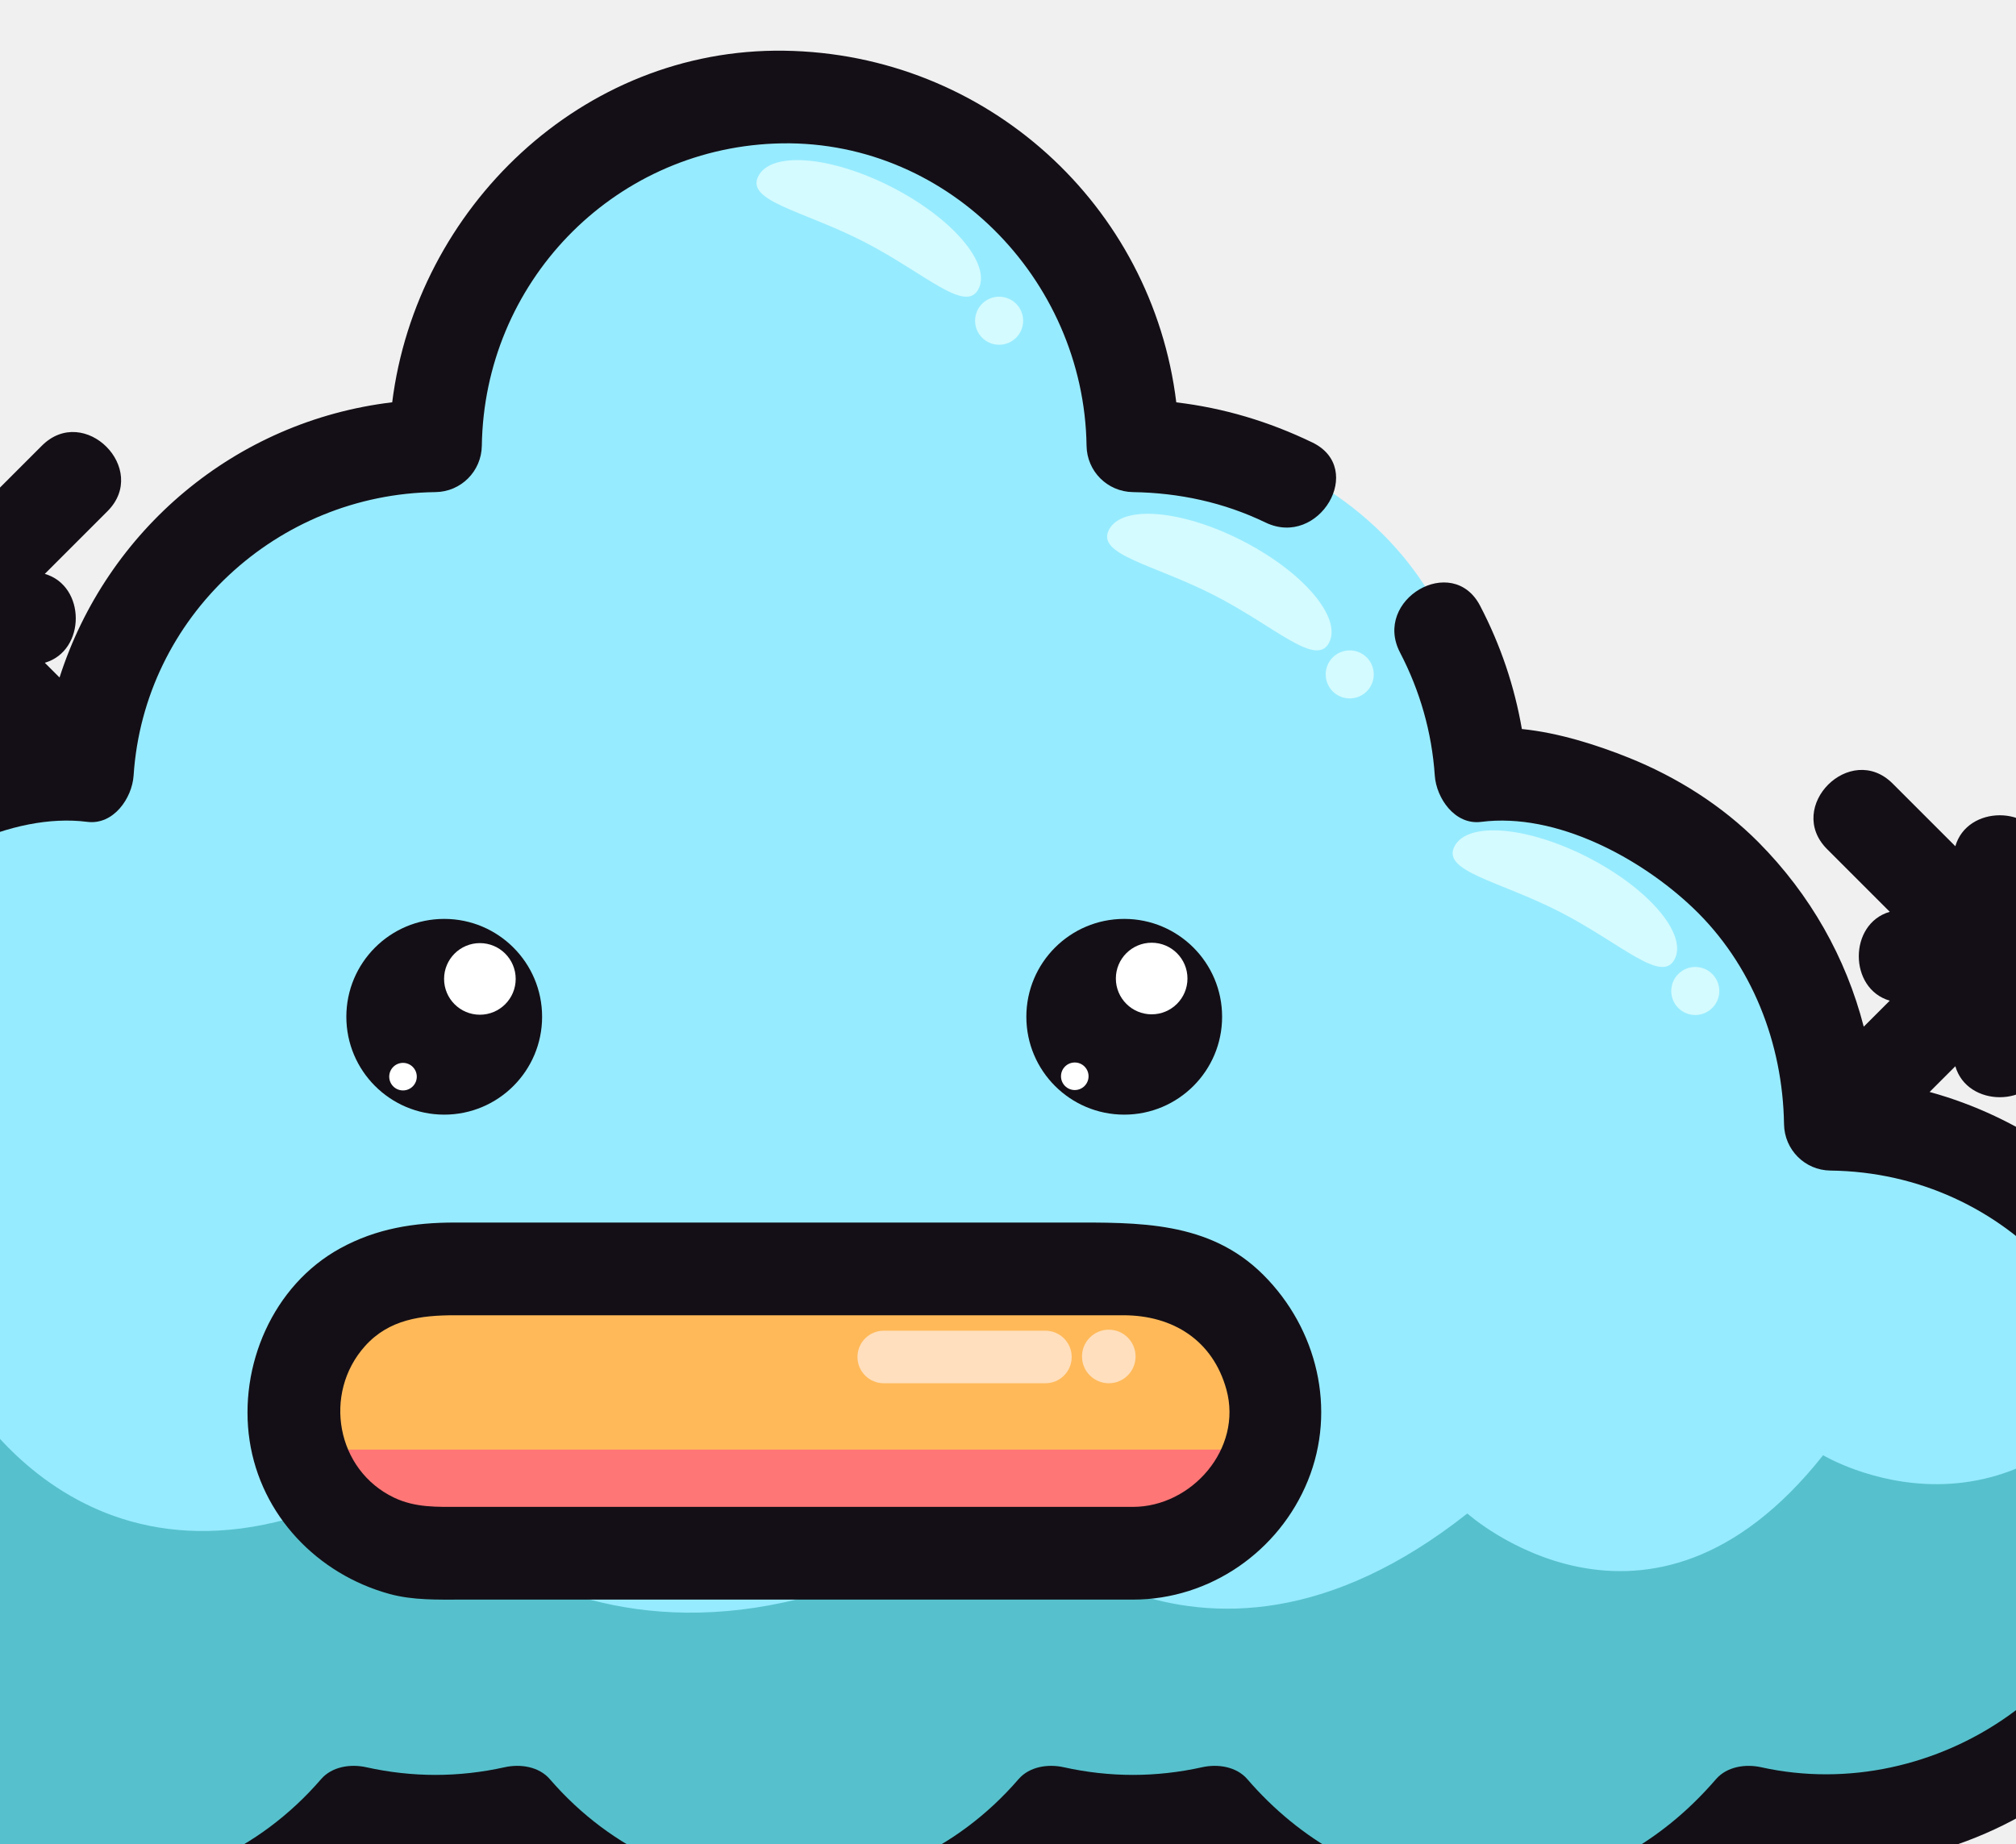
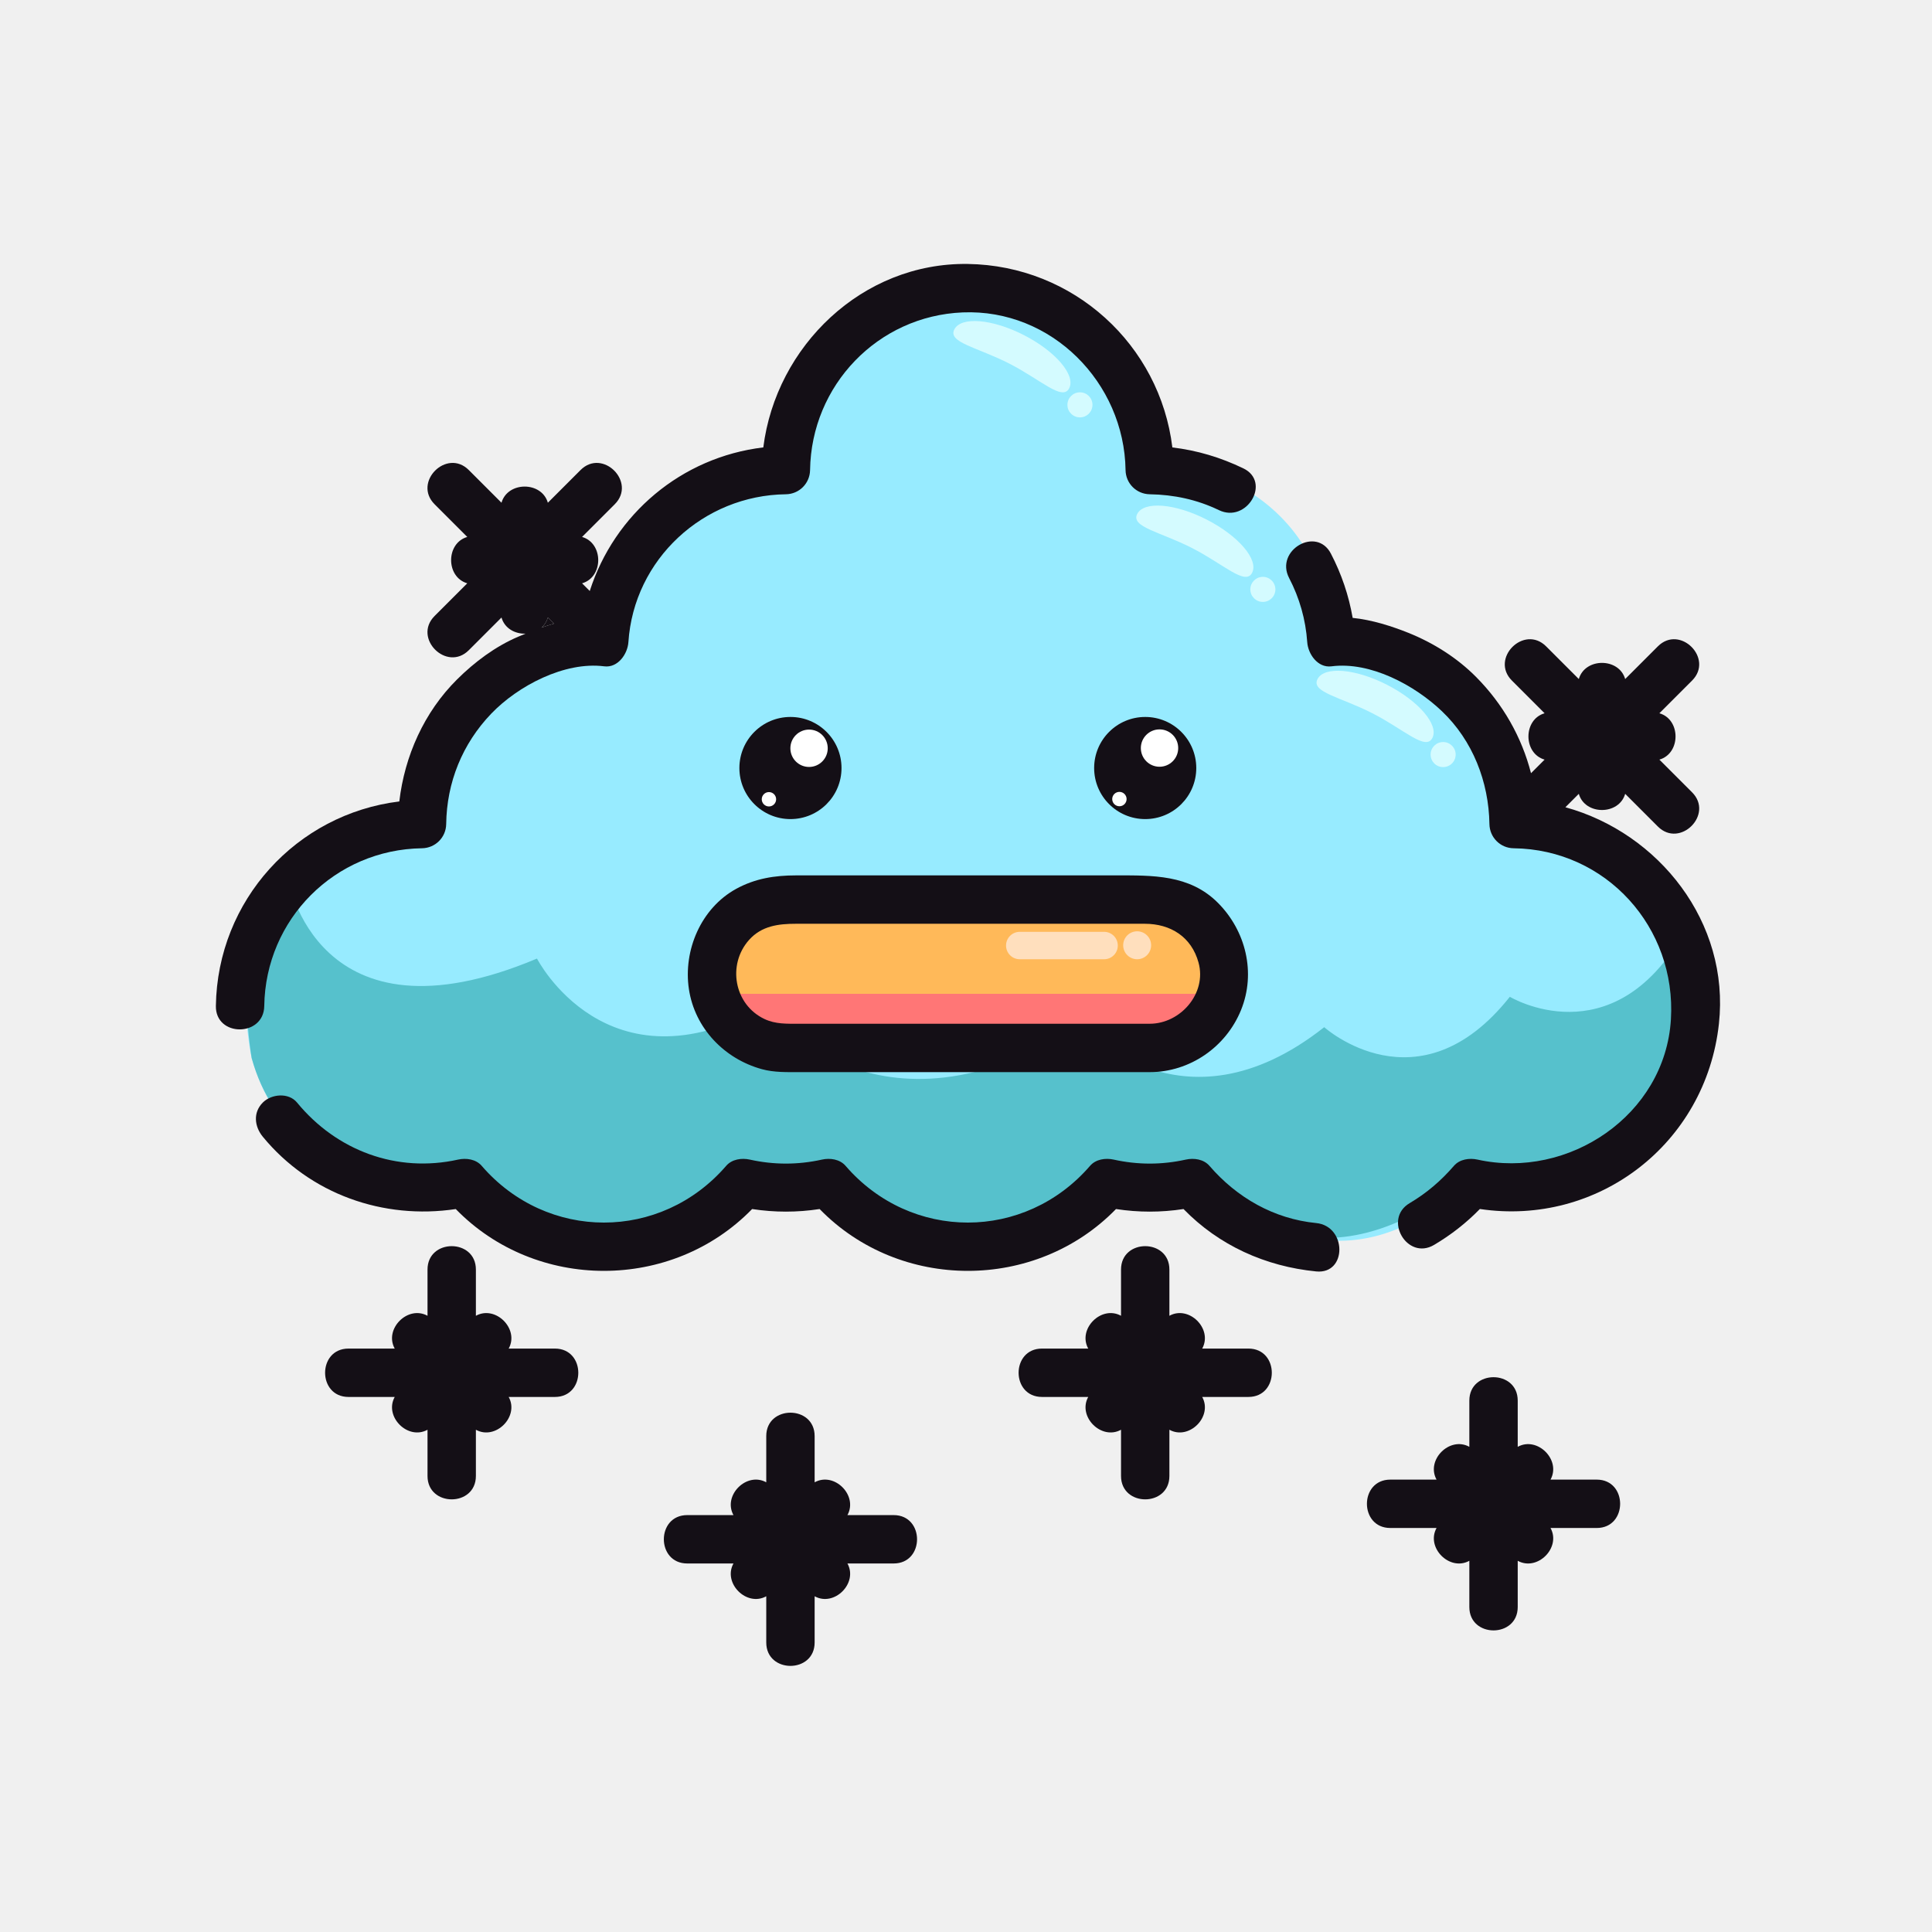
- <svg xmlns="http://www.w3.org/2000/svg" version="1.1" viewBox="340.09 1422.12 326.11 298.28">
+ <svg xmlns="http://www.w3.org/2000/svg" version="1.1" viewBox="166.86 1348.48 599.04 599.04" width="320" height="320">
  <g>
    <g>
      <path fill="#97EBFF" d="M297.804,1602.812c0,0,1.736-55.878,54.449-58.946c0,0,8.763-51.362,55.213-50.699     c0,0,9.406-62.693,66.957-57.476c0,0,49.612,9.848,46.967,54.828c0,0,52.917,1.509,58.209,53.347c0,0,51.599,3.542,56.229,55.14     c0,0,48.95,7.276,56.227,50.936c0,0,5.291,73.423-66.812,60.196c0,0-36.714,50.817-88.145,1.594l-26.954-0.271     c0,0-40.352,46.966-85.333,1.983l-24.633-1.323c0,0-46.971,48.289-88.564-0.66c0,0-52.838,14.113-66.729-34.947     c0,0-7.275-33.188,6.616-49.726C251.499,1626.787,268.037,1600.668,297.804,1602.812z" />
      <path fill="#56C1CC" d="M256.159,1620.89c0,0,8.735,53.633,77.2,24.805c0,0,21.535,42.085,70.301,15.062     c0,0,35.037,46.402,98.212,5.225c0,0,30.926,36.216,75.576,0.992c0,0,29.271,26.294,57.551-9.427     c0,0,31.597,18.999,53.751-19.526c0,0,12.562,87.495-63.509,72.116c0,0-45.644,48.832-88.145,1.594l-26.954-0.271     c0,0-49.944,44.486-85.333,1.983l-24.633-1.323c0,0-46.79,48.52-85.578,2.678c0,0-56.981,7.968-69.715-38.285     C244.883,1676.513,237.005,1631.361,256.159,1620.89z" />
      <g>
        <path fill="#D4FBFF" d="M498.375,1468.868c-2.083,4.064-8.73-2.613-18.564-7.652c-9.836-5.038-19.137-6.531-17.055-10.596      s11.744-3.274,21.579,1.765C494.171,1457.422,500.455,1464.803,498.375,1468.868z" />
        <circle fill="#D4FBFF" cx="501.709" cy="1474.008" r="3.886" />
      </g>
      <g>
        <path fill="#D4FBFF" d="M555.088,1526.086c-2.081,4.064-8.727-2.613-18.563-7.652s-19.138-6.531-17.056-10.595      c2.082-4.065,11.743-3.274,21.579,1.765C550.886,1514.642,557.17,1522.022,555.088,1526.086z" />
        <circle fill="#D4FBFF" cx="558.423" cy="1531.227" r="3.886" />
      </g>
      <g>
        <path fill="#D4FBFF" d="M610.985,1577.302c-2.083,4.063-8.729-2.613-18.565-7.652c-9.835-5.039-19.138-6.531-17.055-10.597      c2.082-4.063,11.743-3.273,21.581,1.766C606.78,1565.858,613.065,1573.238,610.985,1577.302z" />
        <circle fill="#D4FBFF" cx="614.319" cy="1582.443" r="3.886" />
      </g>
    </g>
    <path fill="#FFB959" d="M406.713,1625.965c0,0-38.766,24.439-5.766,46.44h126.252c0,0,39.748-13.879,3.748-46.44H406.713z" />
    <polygon fill="#FF7676" points="388.093,1656.634 545.091,1656.634 529.884,1671.27 400.947,1672.405   " />
    <path fill="#FFDFBD" d="M513.447,1641.655c0,2.348-1.902,4.25-4.25,4.25h-26.152c-2.348,0-4.25-1.902-4.25-4.25l0,0    c0-2.348,1.902-4.25,4.25-4.25h26.152C511.545,1637.405,513.447,1639.307,513.447,1641.655L513.447,1641.655z" />
    <circle fill="#FFDFBD" cx="519.448" cy="1641.572" r="4.333" />
    <g>
      <path fill="#140F16" d="M336.732,1539.952c-0.371,1.289-1.059,2.331-1.948,3.123c1.261-0.439,2.542-0.854,3.841-1.23     C337.994,1541.213,337.363,1540.583,336.732,1539.952z" />
      <circle fill="#140F16" cx="521.946" cy="1586.615" r="15.833" />
      <circle fill="#140F16" cx="411.948" cy="1586.615" r="15.833" />
      <path fill="#140F16" d="M574.963,1727.703c-13.11-1.289-24.58-7.866-33.108-17.75c-1.775-2.056-4.802-2.481-7.298-1.929     c-7.47,1.657-14.937,1.657-22.406,0c-2.497-0.554-5.522-0.127-7.298,1.929c-20.255,23.469-55.567,23.468-75.823,0     c-1.775-2.056-4.801-2.482-7.297-1.929c-7.47,1.658-14.938,1.657-22.407,0c-2.496-0.554-5.522-0.127-7.297,1.929     c-20.255,23.468-55.567,23.468-75.821,0c-1.775-2.056-4.801-2.482-7.297-1.929c-19.035,4.224-37.683-2.759-49.957-17.689     c-2.599-3.161-7.928-2.679-10.605,0c-3.1,3.1-2.594,7.452,0,10.607c14.661,17.835,37.395,25.781,59.828,22.42     c24.881,25.557,67.011,25.555,91.889-0.006c6.988,1.072,13.941,1.073,20.93,0.001c24.881,25.562,67.015,25.563,91.896-0.001     c6.991,1.072,13.944,1.072,20.934,0c10.97,11.284,25.4,17.799,41.14,19.347C584.589,1743.649,584.497,1728.641,574.963,1727.703z     " />
      <path fill="#140F16" d="M652.226,1598.779c1.387-1.388,2.774-2.774,4.161-4.161c1.928,6.682,12.451,6.682,14.379,0     c3.378,3.378,6.756,6.756,10.134,10.134c6.846,6.845,17.452-3.762,10.607-10.607c-3.378-3.378-6.756-6.756-10.134-10.134     c6.68-1.929,6.679-12.45-0.001-14.378c3.378-3.378,6.757-6.757,10.135-10.135c6.845-6.846-3.762-17.452-10.607-10.607     c-3.378,3.378-6.756,6.756-10.135,10.134c-1.929-6.678-12.448-6.678-14.377,0c-3.379-3.378-6.757-6.756-10.135-10.134     c-6.846-6.845-17.452,3.762-10.607,10.607c3.378,3.378,6.757,6.757,10.135,10.135c-6.68,1.928-6.681,12.449-0.001,14.378     c-1.403,1.403-2.807,2.807-4.209,4.209c-2.879-11.171-8.648-21.383-17.011-29.821c-5.9-5.953-13.233-10.571-20.982-13.686     c-5.063-2.035-11.335-4.058-17.308-4.649c-1.207-6.938-3.428-13.551-6.757-19.942c-4.469-8.582-17.413-0.997-12.951,7.57     c3.237,6.218,5.141,12.895,5.62,19.892c0.251,3.665,3.244,8.044,7.5,7.5c12.158-1.555,25.823,5.872,34.271,13.922     c9.564,9.114,14.519,21.908,14.723,34.989c0.064,4.125,3.363,7.45,7.5,7.5c28.753,0.348,50.494,24.596,48.771,53.058     c-1.8,29.73-31.802,49.722-59.975,43.473c-2.498-0.554-5.521-0.126-7.298,1.929c-4.017,4.646-8.449,8.449-13.737,11.575     c-8.317,4.918-0.775,17.888,7.57,12.953c5.225-3.09,9.992-6.807,14.203-11.138c36.53,5.441,70.049-20.134,74.121-57.427     C703.268,1634.45,681.169,1606.728,652.226,1598.779z" />
      <path fill="#140F16" d="M248.797,1660.404c0.389-26.97,21.939-48.521,48.91-48.911c4.127-0.06,7.446-3.367,7.5-7.5     c0.166-12.927,5.014-24.887,13.963-34.227c8.248-8.606,22.746-16.256,35.033-14.685c4.248,0.543,7.258-3.834,7.5-7.5     c1.689-25.706,23.25-45.533,48.828-45.847c4.133-0.051,7.439-3.374,7.5-7.5c0.385-26.276,20.979-47.796,47.319-48.888     c27.571-1.144,50.111,21.804,50.503,48.888c0.06,4.137,3.367,7.435,7.5,7.5c7.486,0.117,14.684,1.657,21.447,4.919     c8.671,4.18,16.282-8.753,7.57-12.953c-7.068-3.407-14.365-5.582-22.004-6.486c-3.878-31.829-30.636-56.415-63.426-56.89     c-32.748-0.474-59.475,25.516-63.407,56.881c-25.415,3.038-46.169,20.711-53.812,44.521c-0.795-0.794-1.588-1.588-2.383-2.383     c6.68-1.929,6.68-12.45-0.002-14.378c3.379-3.378,6.757-6.757,10.135-10.135c6.846-6.846-3.761-17.452-10.605-10.607     c-3.379,3.378-6.757,6.757-10.135,10.135c-1.93-6.679-12.449-6.679-14.379,0c-3.378-3.378-6.756-6.757-10.135-10.135     c-6.845-6.845-17.451,3.762-10.605,10.607c3.378,3.378,6.756,6.757,10.135,10.135c-6.682,1.928-6.682,12.449-0.002,14.378     c-3.378,3.378-6.756,6.756-10.133,10.134c-6.846,6.846,3.761,17.452,10.605,10.607c3.379-3.378,6.756-6.756,10.135-10.134     c0.99,3.436,4.25,5.104,7.453,5.007c-0.777,0.316-1.545,0.634-2.285,0.95c-7.1,3.03-13.508,7.836-18.957,13.252     c-10.186,10.124-16.243,23.689-17.891,37.821c-31.824,3.883-56.403,30.636-56.877,63.422     C233.656,1670.082,248.656,1670.068,248.797,1660.404z M336.732,1539.952c0.631,0.631,1.262,1.262,1.893,1.893     c-1.299,0.376-2.58,0.791-3.841,1.23C335.674,1542.283,336.361,1541.241,336.732,1539.952z" />
      <path fill="#140F16" d="M380.465,1655.179c1.824,12.095,10.955,21.601,22.611,24.807c3.83,1.053,7.842,0.92,11.772,0.92     c28.325,0,56.649,0,84.975,0c7.847,0,15.693,0,23.54,0c12.449,0,23.646-7.798,28.293-19.249     c4.683-11.537,1.497-24.582-7.195-33.274c-8.79-8.79-20.3-8.478-31.685-8.478c-8.943,0-17.886,0-26.829,0     c-24.094,0-48.189,0-72.283,0c-6.56,0-12.652,0.946-18.527,4.164C384.207,1630.057,378.65,1643.143,380.465,1655.179z      M399.115,1639.914c3.898-4.367,9.113-5.009,14.549-5.009c5.77,0,11.538,0,17.307,0c15.229,0,30.458,0,45.687,0     c3.097,0,6.193,0,9.29,0c11.954,0,23.908,0,35.861,0c8.016,0,14.477,4.057,16.67,12.032c2.629,9.557-5.614,18.968-15.127,18.968     c-24.049,0-48.097,0-72.146,0c-12.254,0-24.508,0-36.762,0c-3.649,0-7.153,0.146-10.581-1.482     C394.466,1659.957,392.295,1647.553,399.115,1639.914z" />
      <path fill="#140F16" d="M338.916,1766.621c-4.777,0-9.554,0-14.33,0c3.365-6.093-4.078-13.534-10.17-10.167     c0-4.777,0-9.555,0-14.333c0-9.673-15-9.673-15,0c0,4.777,0,9.555,0,14.332c-6.092-3.364-13.532,4.076-10.168,10.168     c-4.777,0-9.555,0-14.332,0c-9.673,0-9.673,15,0,15c4.777,0,9.556,0,14.334,0c-3.367,6.092,4.074,13.534,10.166,10.17     c0,4.776,0,9.554,0,14.33c0,9.673,15,9.673,15,0c0-4.777,0-9.555,0-14.331c6.092,3.367,13.536-4.076,10.168-10.169     c4.777,0,9.555,0,14.332,0C348.589,1781.621,348.589,1766.621,338.916,1766.621z" />
      <path fill="#140F16" d="M443.948,1818.254c-4.776,0-9.554,0-14.331,0c3.365-6.093-4.077-13.534-10.169-10.167     c0-4.777,0-9.555,0-14.333c0-9.673-15-9.673-15,0c0,4.777,0,9.555,0,14.332c-6.091-3.364-13.532,4.076-10.167,10.168     c-4.777,0-9.556,0-14.333,0c-9.673,0-9.673,15,0,15c4.778,0,9.556,0,14.333,0c-3.367,6.092,4.075,13.534,10.167,10.17     c0,4.776,0,9.554,0,14.33c0,9.673,15,9.673,15,0c0-4.777,0-9.555,0-14.331c6.093,3.367,13.536-4.076,10.169-10.169     c4.777,0,9.554,0,14.331,0C453.621,1833.254,453.621,1818.254,443.948,1818.254z" />
      <path fill="#140F16" d="M553.946,1766.62c-4.776,0-9.554,0-14.33,0c3.364-6.092-4.078-13.533-10.17-10.167     c0-4.777,0-9.556,0-14.333c0-9.673-15-9.673-15,0c0,4.777,0,9.555,0,14.332c-6.092-3.364-13.532,4.076-10.168,10.168     c-4.777,0-9.555,0-14.332,0c-9.673,0-9.673,15,0,15c4.777,0,9.556,0,14.333,0c-3.366,6.092,4.075,13.534,10.167,10.17     c0,4.776,0,9.554,0,14.33c0,9.673,15,9.673,15,0c0-4.777,0-9.555,0-14.331c6.093,3.366,13.536-4.077,10.169-10.169     c4.777,0,9.554,0,14.331,0C563.619,1781.62,563.619,1766.62,553.946,1766.62z" />
      <path fill="#140F16" d="M661.947,1807.252c-4.776,0-9.554,0-14.33,0c3.364-6.092-4.078-13.533-10.17-10.167     c0-4.777,0-9.556,0-14.333c0-9.673-15-9.673-15,0c0,4.777,0,9.555,0,14.332c-6.092-3.364-13.532,4.076-10.168,10.168     c-4.777,0-9.555,0-14.332,0c-9.673,0-9.673,15,0,15c4.777,0,9.556,0,14.333,0c-3.366,6.092,4.075,13.534,10.167,10.17     c0,4.776,0,9.554,0,14.33c0,9.673,15,9.673,15,0c0-4.777,0-9.554,0-14.331c6.093,3.367,13.536-4.076,10.169-10.169     c4.776,0,9.554,0,14.331,0C671.62,1822.252,671.62,1807.252,661.947,1807.252z" />
    </g>
    <g>
      <circle fill="#FFFFFF" cx="526.384" cy="1580.427" r="5.792" />
      <circle fill="#FFFFFF" cx="513.946" cy="1596.24" r="2.229" />
    </g>
    <g>
      <circle fill="#FFFFFF" cx="417.717" cy="1580.49" r="5.792" />
      <circle fill="#FFFFFF" cx="405.28" cy="1596.302" r="2.229" />
    </g>
  </g>
</svg>
